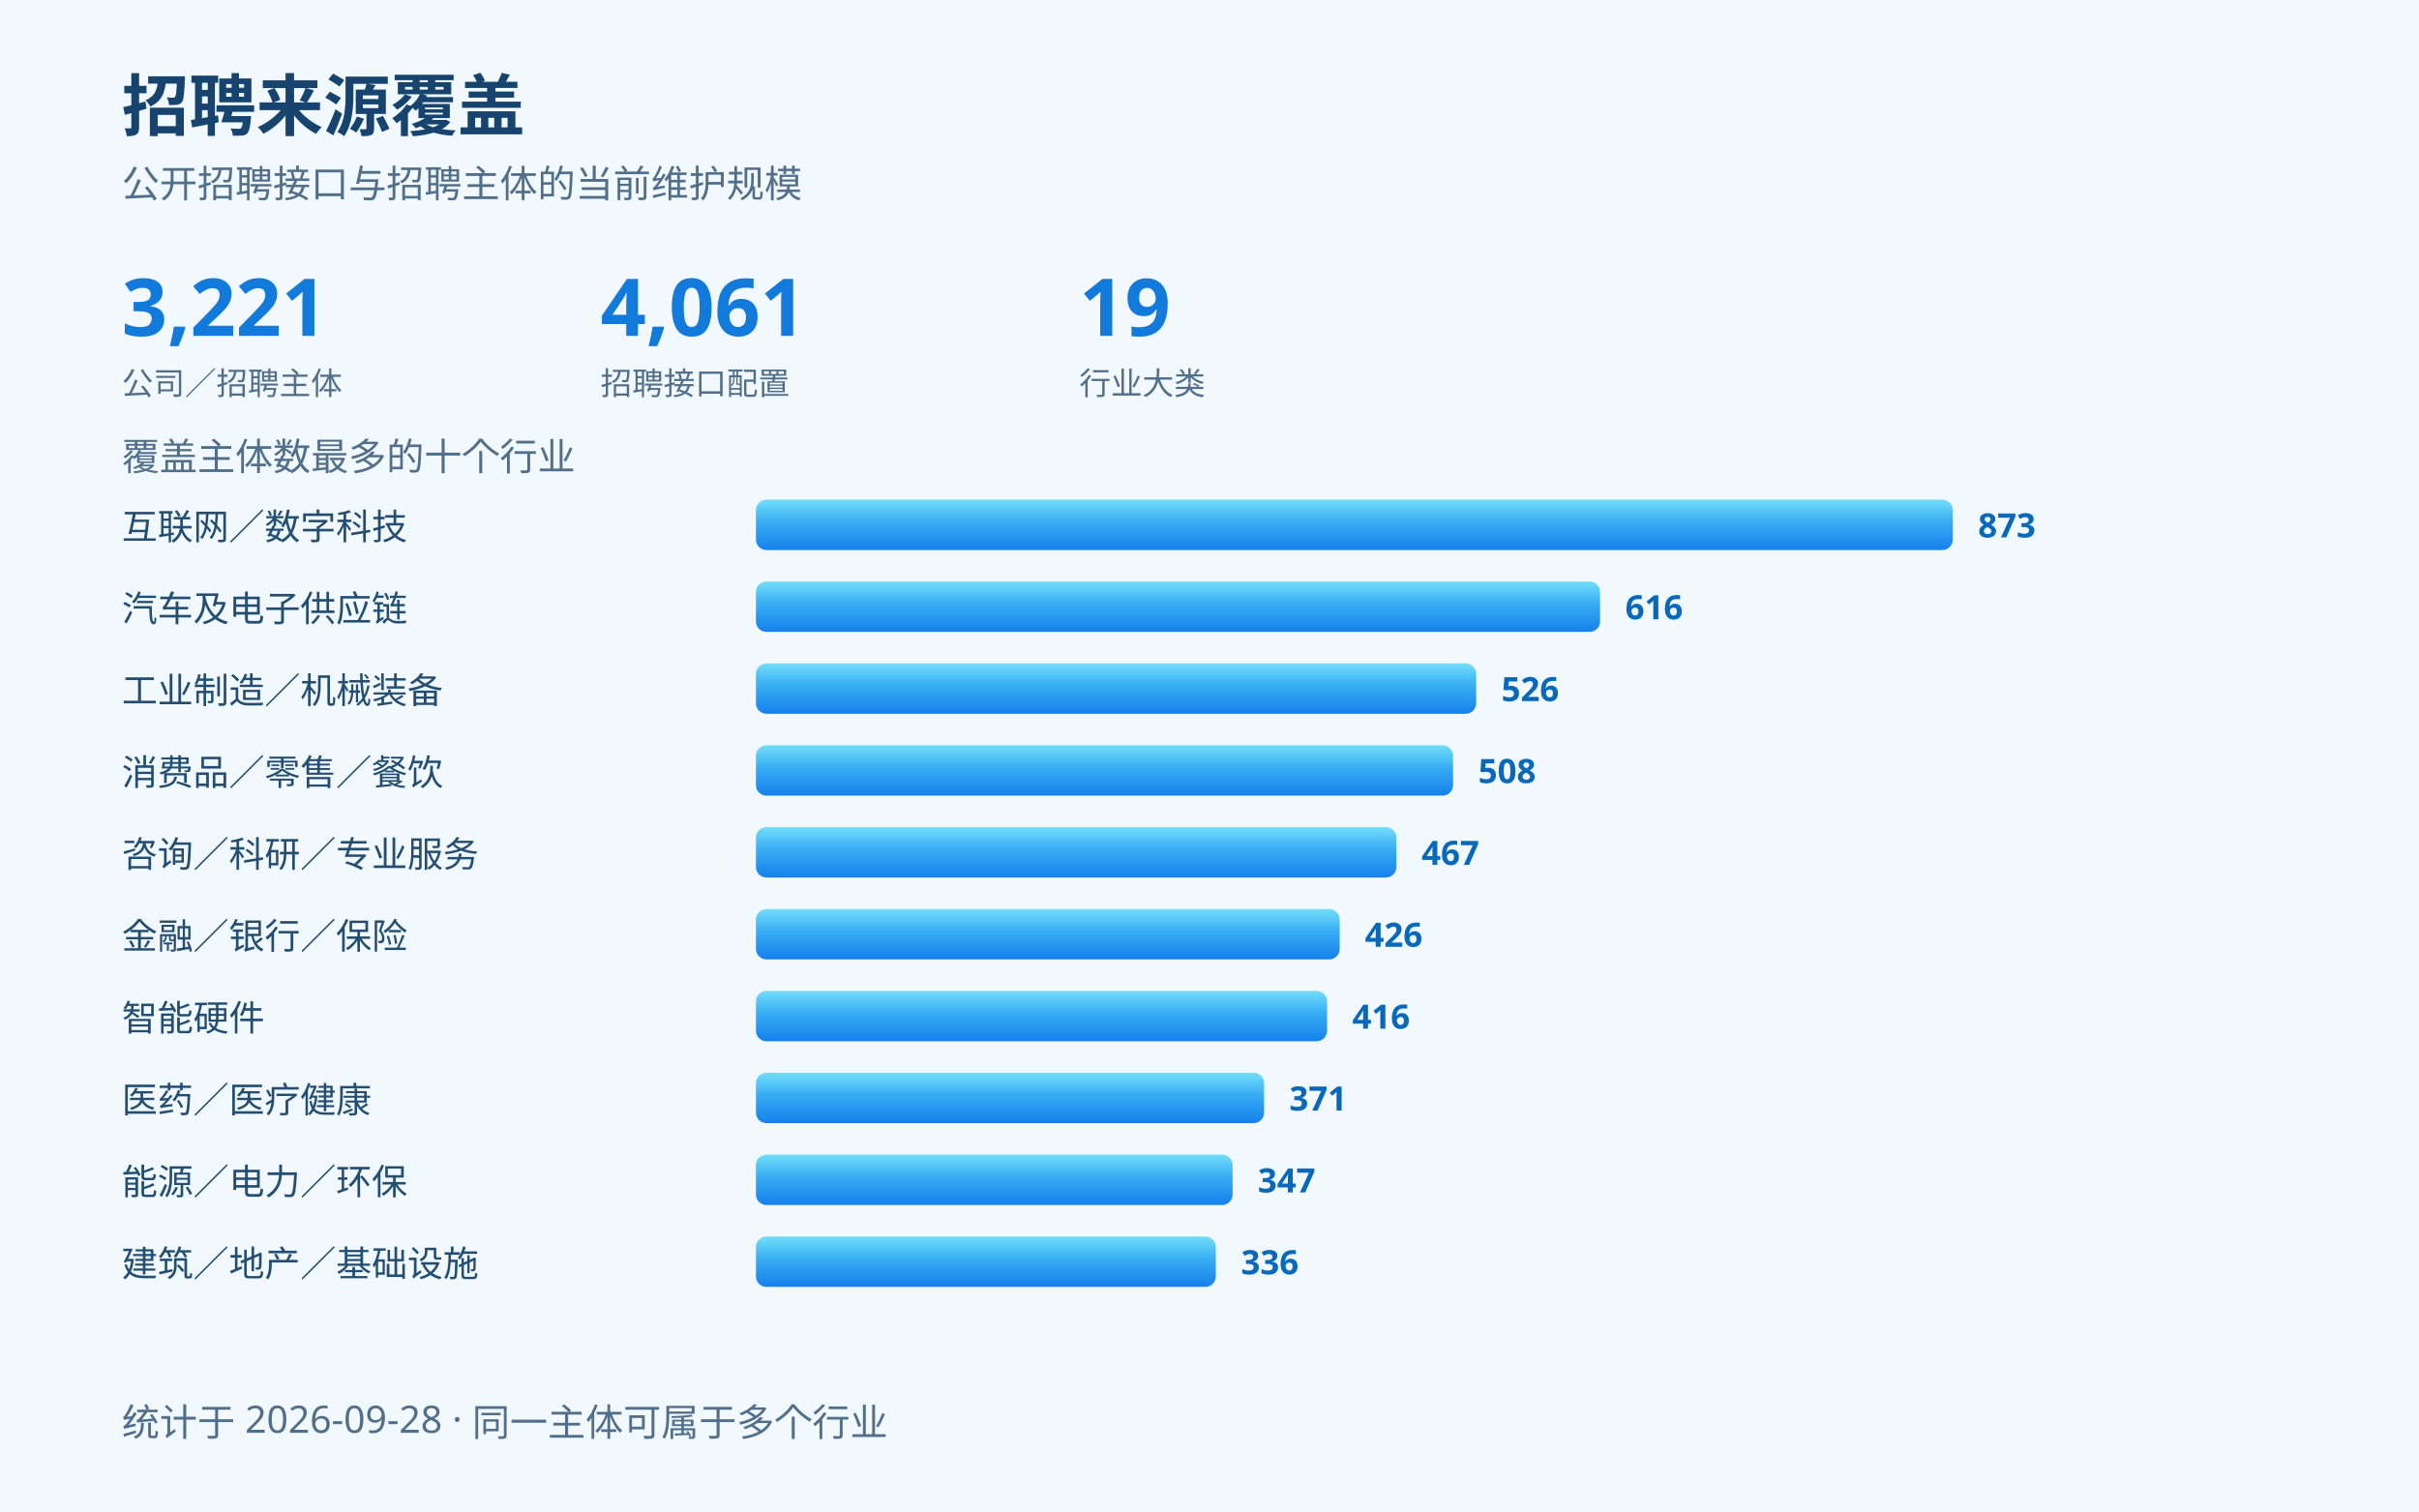
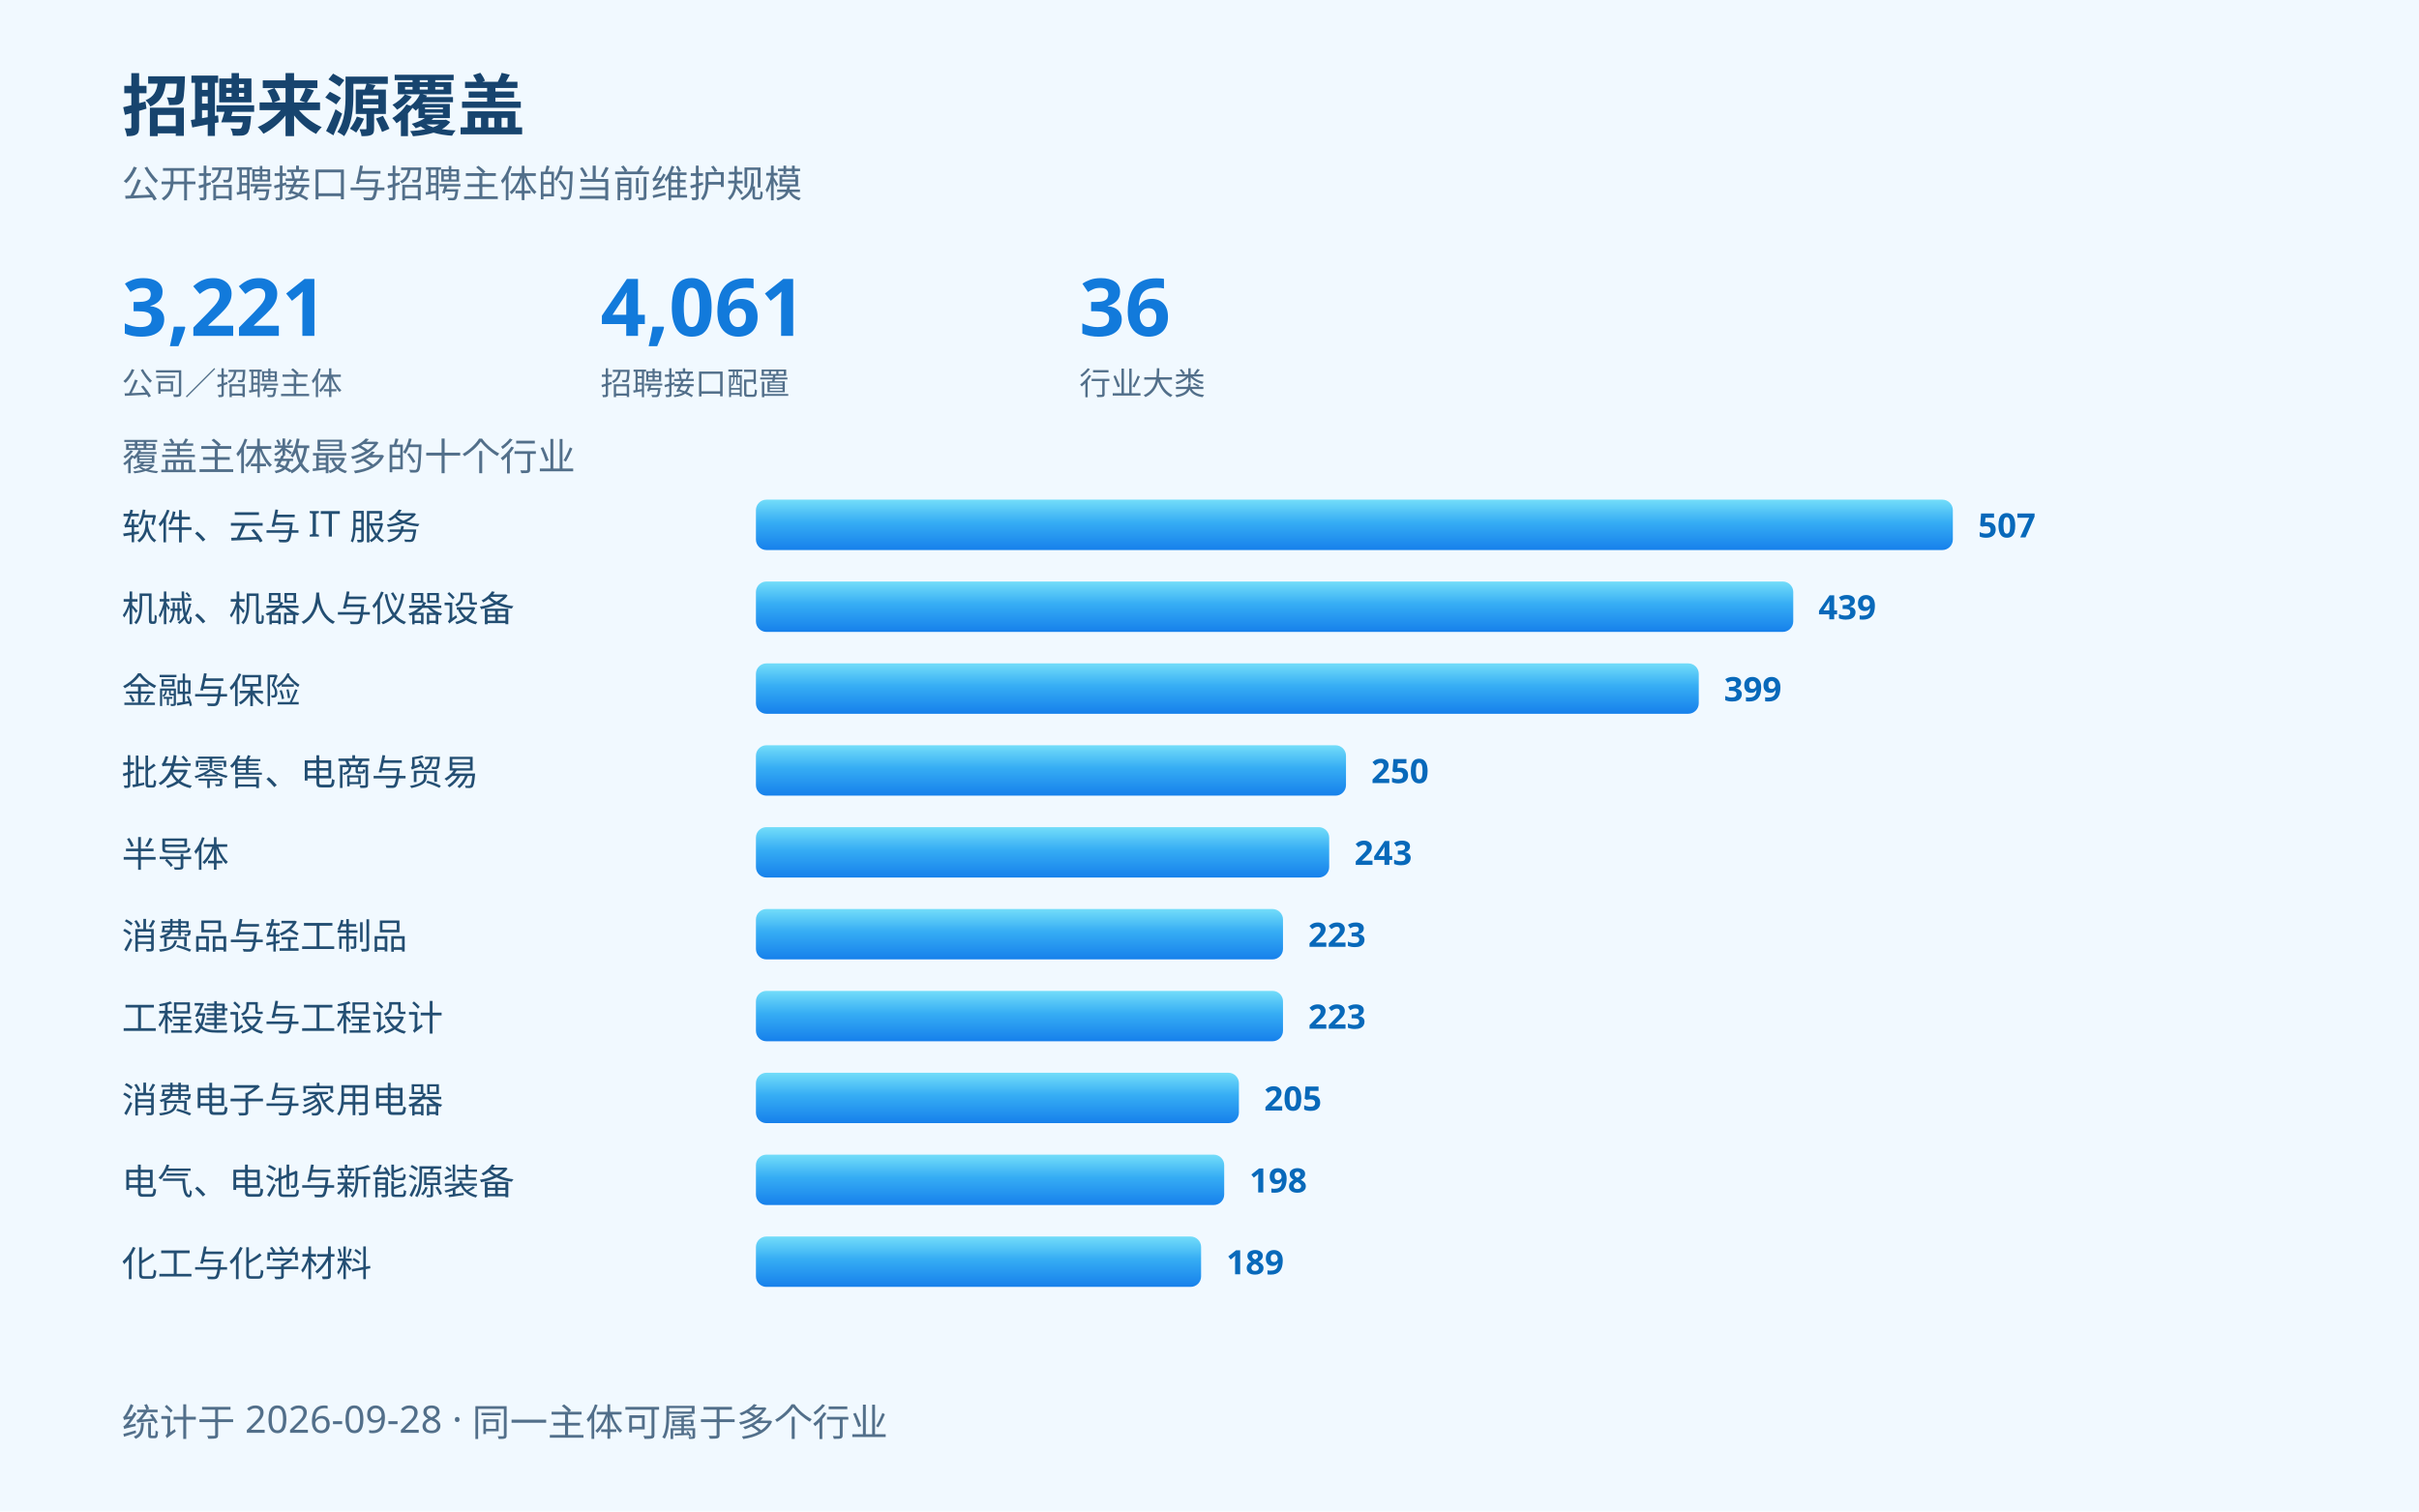
<svg xmlns="http://www.w3.org/2000/svg" width="1152" height="720" viewBox="0 0 1152 720" role="img" aria-labelledby="title desc">
  <defs>
    <linearGradient id="logo-blue" x1="0%" y1="0%" x2="0%" y2="100%">
      <stop offset="0%" stop-color="#73ddf9" />
      <stop offset="45%" stop-color="#36adf4" />
      <stop offset="100%" stop-color="#1680eb" />
    </linearGradient>
  </defs>
  <style>.title{font:700 32px 'Microsoft YaHei','Noto Sans CJK SC',sans-serif;fill:#17446e}.sub{font:18px 'Microsoft YaHei',sans-serif;fill:#526f8a}.metric{font:700 38px 'Segoe UI','Microsoft YaHei',sans-serif;fill:#127adb}.metricLabel{font:15px 'Microsoft YaHei',sans-serif;fill:#526f8a}.label{font:17px 'Microsoft YaHei',sans-serif;fill:#234e72}.value{font:700 16px 'Segoe UI',sans-serif;fill:#0869ba}</style>
  <rect width="1152" height="720" fill="#f1f9ff" />
  <text x="58" y="62" class="title">招聘来源覆盖</text>
  <text x="58" y="94" class="sub">公开招聘接口与招聘主体的当前维护规模</text>
  <text x="58" y="160" class="metric">3,221</text>
  <text x="58" y="188" class="metricLabel">公司／招聘主体</text>
  <text x="286" y="160" class="metric">4,061</text>
  <text x="286" y="188" class="metricLabel">招聘接口配置</text>
-   <text x="514" y="160" class="metric">19</text>
+   <text x="514" y="160" class="metric">36</text>
  <text x="514" y="188" class="metricLabel">行业大类</text>
  <text x="58" y="224" class="sub">覆盖主体数最多的十个行业</text>
-   <text x="58" y="257" class="label">互联网／数字科技</text>
+   <text x="58" y="257" class="label">软件、云与 IT 服务</text>
  <rect x="360" y="238" width="570" height="24" rx="5" fill="url(#logo-blue)" />
-   <text x="942" y="256" class="value">873</text>
-   <text x="58" y="296" class="label">汽车及电子供应链</text>
-   <rect x="360" y="277" width="402" height="24" rx="5" fill="url(#logo-blue)" />
-   <text x="774" y="295" class="value">616</text>
-   <text x="58" y="335" class="label">工业制造／机械装备</text>
-   <rect x="360" y="316" width="343" height="24" rx="5" fill="url(#logo-blue)" />
-   <text x="715" y="334" class="value">526</text>
-   <text x="58" y="374" class="label">消费品／零售／餐饮</text>
-   <rect x="360" y="355" width="332" height="24" rx="5" fill="url(#logo-blue)" />
-   <text x="704" y="373" class="value">508</text>
-   <text x="58" y="413" class="label">咨询／科研／专业服务</text>
-   <rect x="360" y="394" width="305" height="24" rx="5" fill="url(#logo-blue)" />
-   <text x="677" y="412" class="value">467</text>
-   <text x="58" y="452" class="label">金融／银行／保险</text>
-   <rect x="360" y="433" width="278" height="24" rx="5" fill="url(#logo-blue)" />
-   <text x="650" y="451" class="value">426</text>
-   <text x="58" y="491" class="label">智能硬件</text>
-   <rect x="360" y="472" width="272" height="24" rx="5" fill="url(#logo-blue)" />
-   <text x="644" y="490" class="value">416</text>
-   <text x="58" y="530" class="label">医药／医疗健康</text>
-   <rect x="360" y="511" width="242" height="24" rx="5" fill="url(#logo-blue)" />
-   <text x="614" y="529" class="value">371</text>
-   <text x="58" y="569" class="label">能源／电力／环保</text>
-   <rect x="360" y="550" width="227" height="24" rx="5" fill="url(#logo-blue)" />
-   <text x="599" y="568" class="value">347</text>
-   <text x="58" y="608" class="label">建筑／地产／基础设施</text>
-   <rect x="360" y="589" width="219" height="24" rx="5" fill="url(#logo-blue)" />
-   <text x="591" y="607" class="value">336</text>
+   <text x="942" y="256" class="value">507</text>
+   <text x="58" y="296" class="label">机械、机器人与仪器设备</text>
+   <rect x="360" y="277" width="494" height="24" rx="5" fill="url(#logo-blue)" />
+   <text x="866" y="295" class="value">439</text>
+   <text x="58" y="335" class="label">金融与保险</text>
+   <rect x="360" y="316" width="449" height="24" rx="5" fill="url(#logo-blue)" />
+   <text x="821" y="334" class="value">399</text>
+   <text x="58" y="374" class="label">批发零售、电商与贸易</text>
+   <rect x="360" y="355" width="281" height="24" rx="5" fill="url(#logo-blue)" />
+   <text x="653" y="373" class="value">250</text>
+   <text x="58" y="413" class="label">半导体</text>
+   <rect x="360" y="394" width="273" height="24" rx="5" fill="url(#logo-blue)" />
+   <text x="645" y="412" class="value">243</text>
+   <text x="58" y="452" class="label">消费品与轻工制品</text>
+   <rect x="360" y="433" width="251" height="24" rx="5" fill="url(#logo-blue)" />
+   <text x="623" y="451" class="value">223</text>
+   <text x="58" y="491" class="label">工程建设与工程设计</text>
+   <rect x="360" y="472" width="251" height="24" rx="5" fill="url(#logo-blue)" />
+   <text x="623" y="490" class="value">223</text>
+   <text x="58" y="530" class="label">消费电子与家用电器</text>
+   <rect x="360" y="511" width="230" height="24" rx="5" fill="url(#logo-blue)" />
+   <text x="602" y="529" class="value">205</text>
+   <text x="58" y="569" class="label">电气、电池与新能源装备</text>
+   <rect x="360" y="550" width="223" height="24" rx="5" fill="url(#logo-blue)" />
+   <text x="595" y="568" class="value">198</text>
+   <text x="58" y="608" class="label">化工与化学材料</text>
+   <rect x="360" y="589" width="212" height="24" rx="5" fill="url(#logo-blue)" />
+   <text x="584" y="607" class="value">189</text>
  <text x="58" y="684" class="sub">统计于 2026-09-28 · 同一主体可属于多个行业</text>
</svg>
